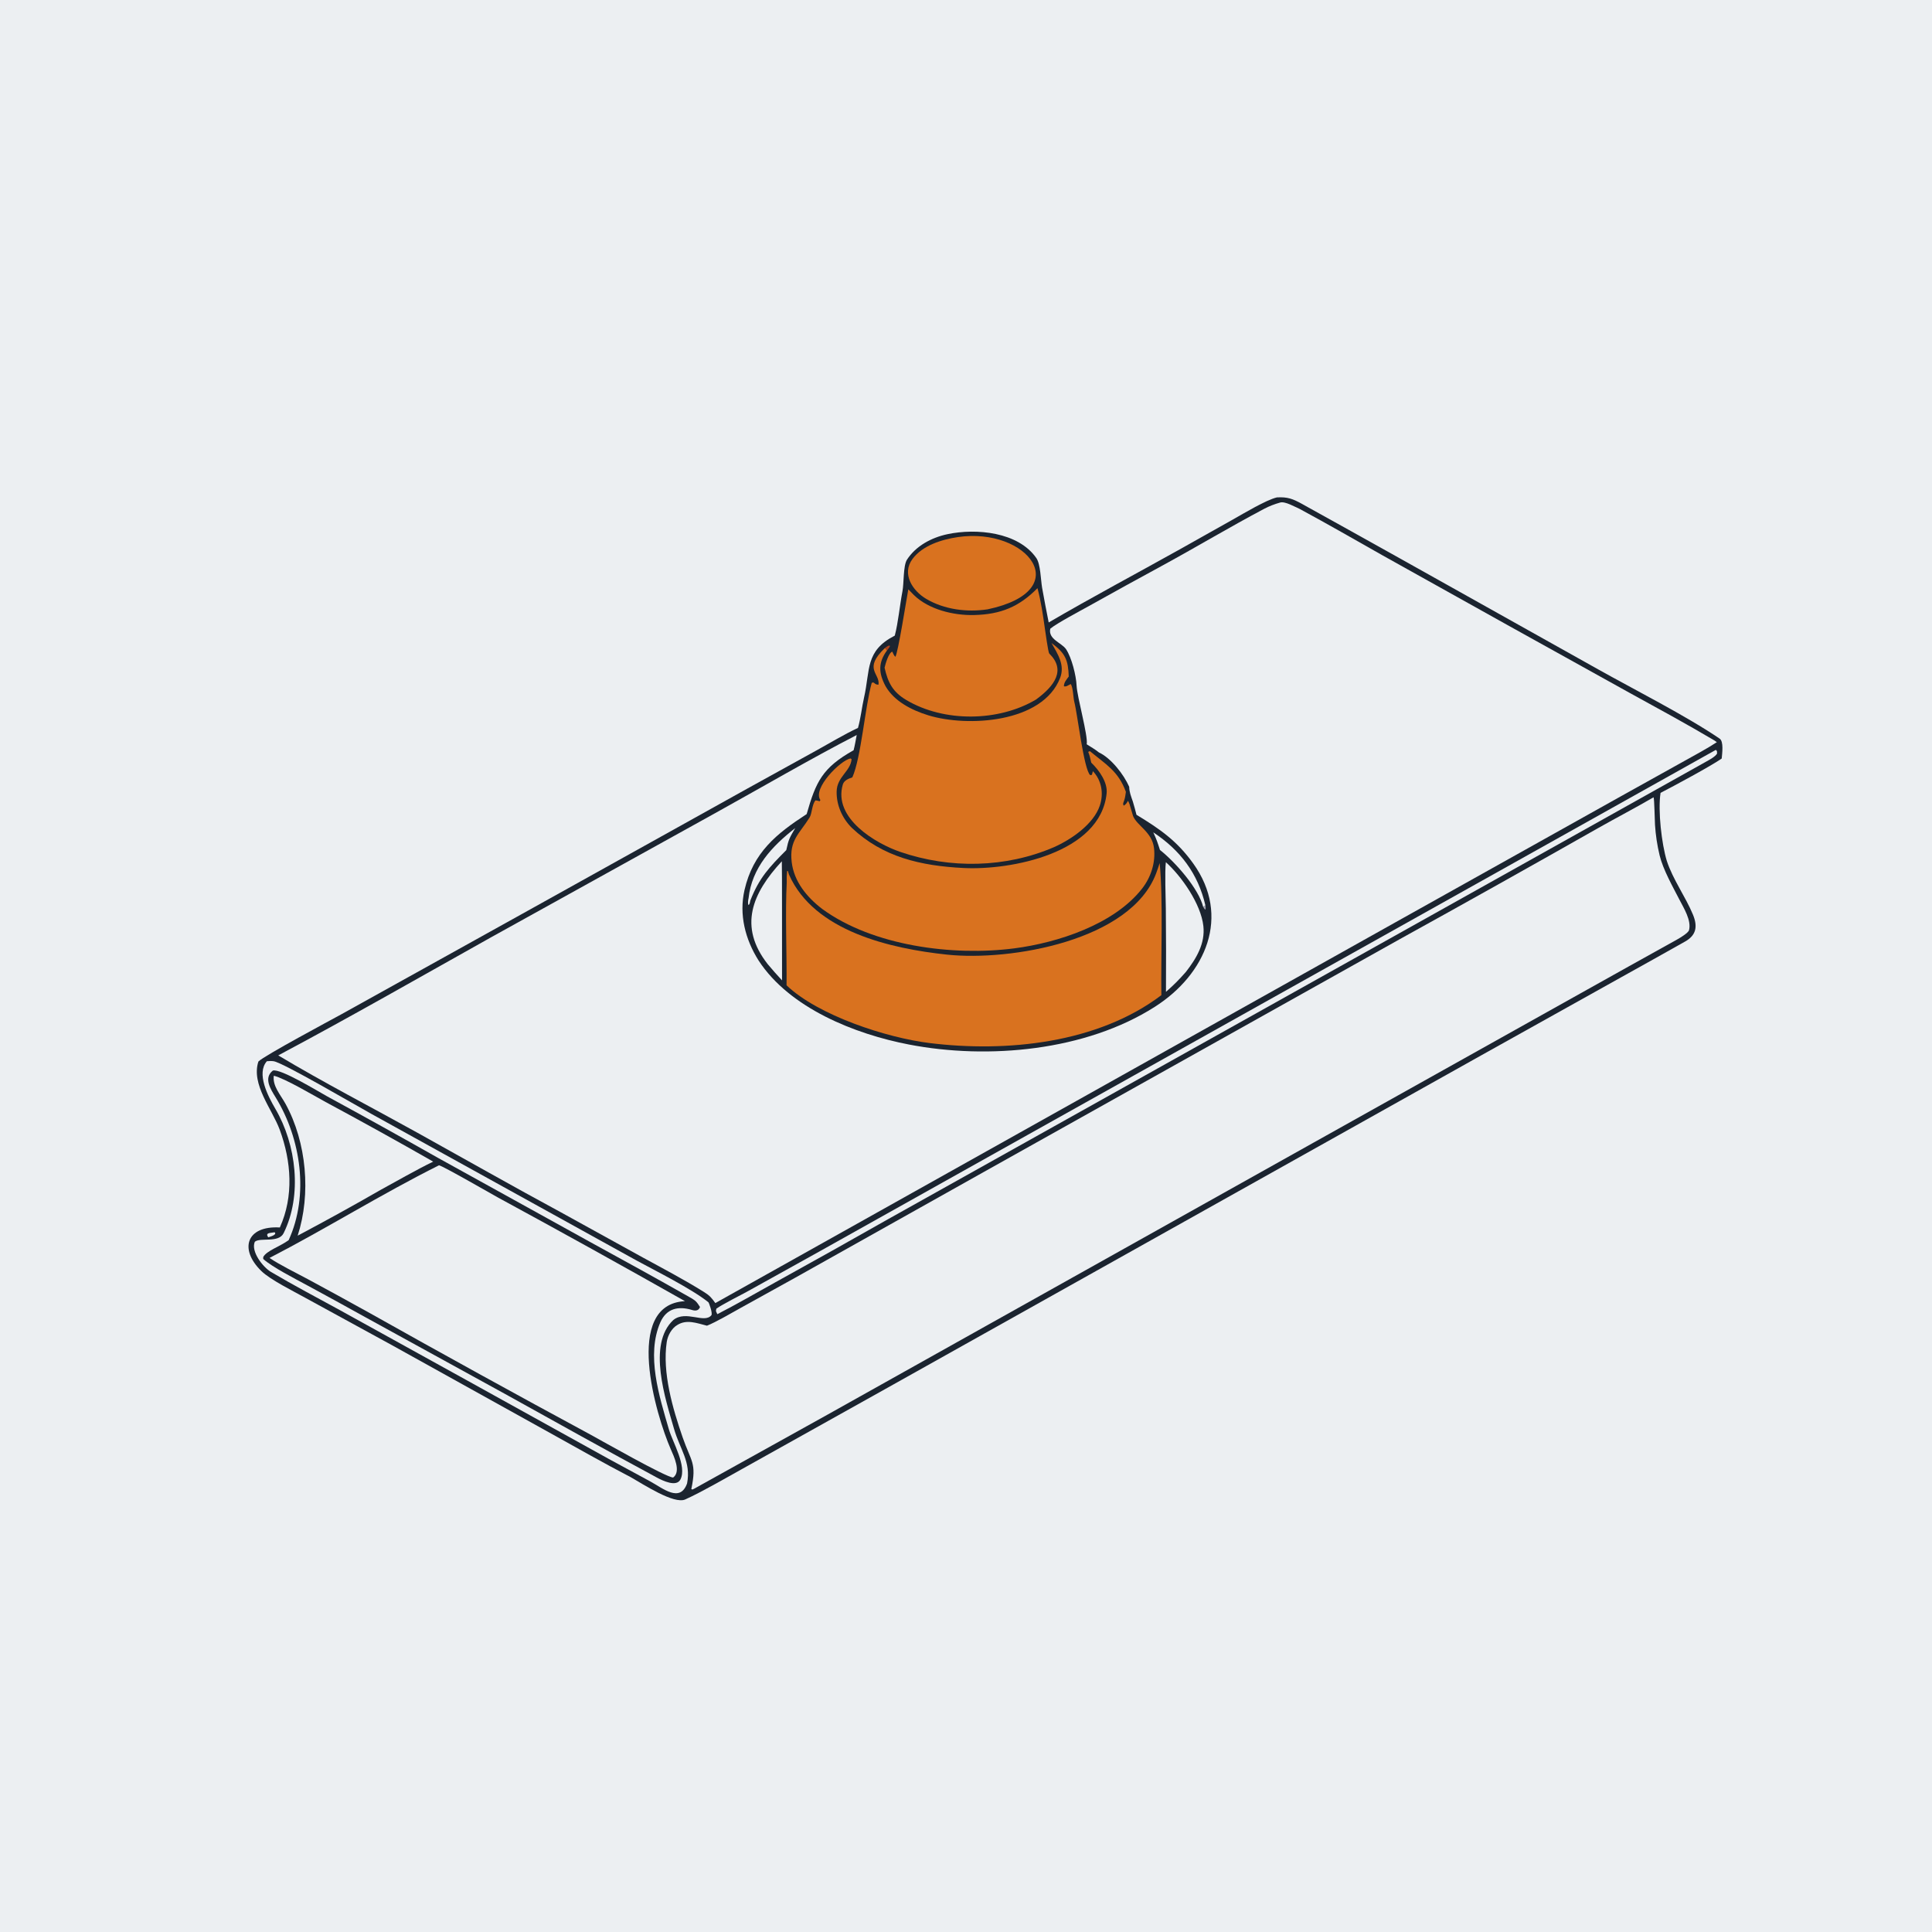
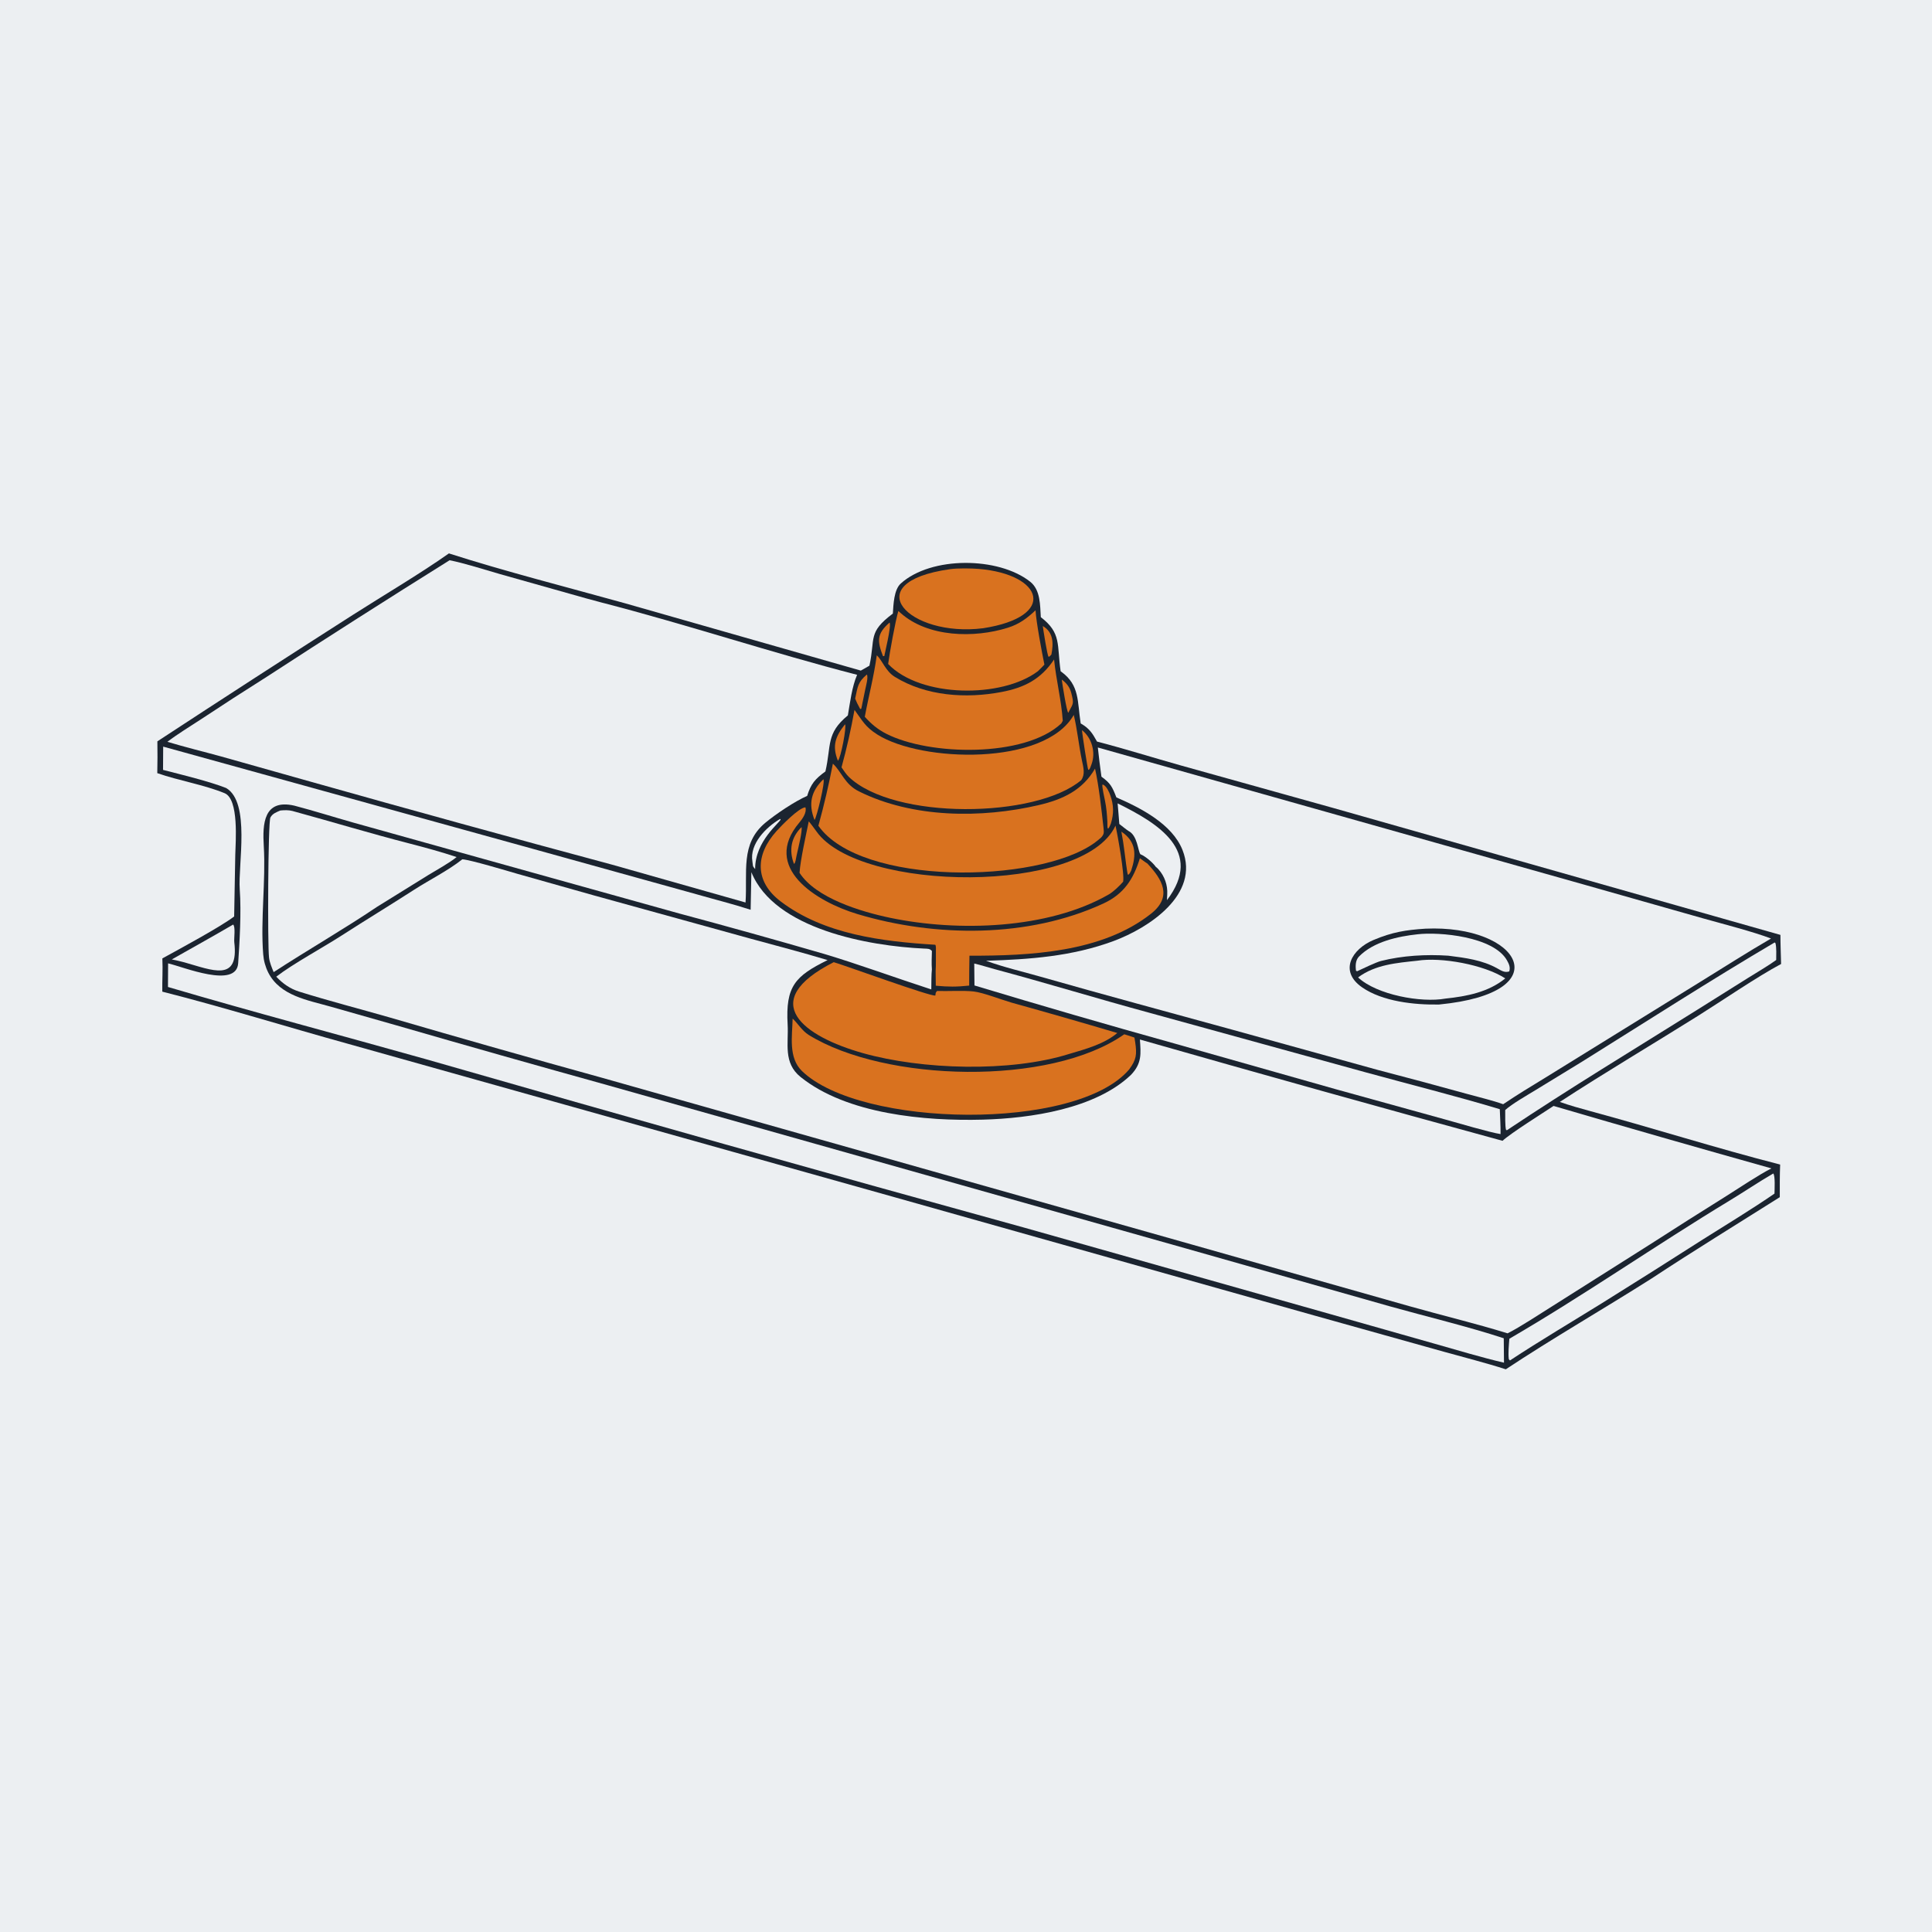
<svg xmlns="http://www.w3.org/2000/svg" version="1.1" style="display: block;" viewBox="0 0 2048 2048" width="1024" height="1024" preserveAspectRatio="xMidYMid meet">
  <path transform="translate(0,0)" fill="rgb(236,239,242)" d="M 0 0 L 2048 0 L 2048 2048 L 0 2048 L 0 0 z" />
-   <path transform="translate(0,0)" fill="rgb(27,36,48)" d="M 1353.59 527.266 C 1364.89 526.645 1370.33 528.735 1380.06 534.108 C 1414.9 553.341 1449.73 572.816 1484.47 592.198 L 1694.59 709.811 C 1730.11 729.758 1788.31 759.315 1822.92 783 C 1827.32 786.01 1825.58 798.506 1825.09 804.053 C 1814.32 811.728 1773.29 833.783 1760.25 840.472 C 1757.31 859.427 1761.43 894.627 1766.87 912.534 C 1773.33 932.339 1786.82 950.671 1794.63 969.619 C 1799.84 982.285 1797.97 991.395 1786.42 997.971 C 1764.28 1010.58 1741.24 1023.2 1719.07 1035.64 L 1570.57 1118.5 L 938.602 1472.32 L 785.287 1557.95 C 768.457 1567.28 743.582 1581.73 726.351 1589.48 C 714.465 1594.83 681.789 1573.35 668.803 1565.99 C 639.651 1550.85 611.399 1534.7 582.685 1518.79 L 416.341 1426.41 L 323.592 1375.71 C 311.302 1368.88 286.547 1356.63 276.989 1347.3 C 253.266 1324.15 261.197 1299.14 296.649 1301.17 C 311.552 1268.12 308.857 1231.05 296.528 1197.57 C 288.473 1175.7 266.006 1149.58 273.914 1125.25 C 280.177 1118.95 350.886 1081.22 361.582 1075.33 L 553.974 968.479 L 792.75 835.628 L 866.619 794.848 C 880.762 787.038 894.939 778.454 909.494 771.609 C 912.328 761.884 913.595 749.716 915.879 739.674 C 922.664 709.843 916.901 689.971 948.507 673.779 C 952.168 659.932 953.848 641.141 956.632 626.809 C 958.274 618.355 957.349 600.121 961.329 593.436 C 970.772 578.772 987.272 569.855 1004.52 566.216 C 1034.72 559.847 1079.37 563.772 1098.61 591.656 C 1102.99 598.004 1103.26 614.671 1104.66 622.948 C 1106.85 635.268 1109.19 647.563 1111.66 659.83 C 1157.6 632.977 1204.73 607.989 1251.21 582.008 L 1307.29 550.487 C 1318.58 544.149 1342.11 529.929 1353.59 527.266 z" />
-   <path transform="translate(0,0)" fill="rgb(236,239,242)" d="M 1151.97 788.999 C 1153.53 779.798 1141.81 739.173 1141.23 726.677 C 1140.74 716.016 1136.02 697.101 1130.04 688.144 C 1125.17 681.178 1110.88 677.643 1113.34 666.432 C 1120.33 660.682 1144.39 647.921 1153.15 643.049 C 1179.78 628.173 1206.49 613.461 1233.3 598.914 C 1269.08 579.385 1304.1 558.401 1340.15 539.325 C 1345.36 536.568 1351.06 534.389 1357.02 532.705 C 1362.35 531.2 1372.58 537.313 1377.63 539.444 C 1407.13 555.353 1436.37 572.21 1465.55 588.705 L 1597.83 662.488 L 1726.97 734.196 C 1757.1 750.746 1787.52 767.251 1817.11 784.782 C 1818.05 785.339 1819.05 786.091 1819.93 786.74 C 1809.97 793.347 1795.85 800.858 1785.19 806.839 L 1718.14 844.135 L 1478.77 977.946 L 758.281 1381.32 C 754.202 1375.67 752.449 1373.44 746.348 1369.63 C 725.501 1356.6 703.322 1344.96 681.751 1333.18 L 594.512 1285.06 C 544.152 1257.88 492.893 1228.74 442.753 1200.9 C 395.036 1174.4 341.356 1146.62 294.951 1118.76 C 369.734 1079 446.407 1035.09 520.416 993.662 L 757.587 862.26 C 805.93 835.524 859.504 804.219 908.158 779.148 C 907.2 784.058 906.129 790.565 904.856 795.275 C 871.8 813.82 864.934 828.486 855.098 862.969 C 823.106 883.786 798.313 903.656 789.2 943.485 C 783.248 969.501 789.972 995.807 804.15 1018.2 C 837.036 1068.66 906.076 1096.16 963.457 1107.23 C 1047.65 1123.48 1150.91 1113.99 1224.18 1067.27 C 1278.23 1032.81 1305.01 971.22 1264.84 915.288 C 1247.59 891.257 1229.74 878.927 1204.72 863.701 C 1203.55 858.988 1202.26 854.304 1200.86 849.655 C 1198.9 843.904 1197.23 840.109 1196.99 834.008 C 1191.35 821.064 1177.77 803.607 1164.9 797.62 C 1161.88 794.983 1155.58 791.271 1151.97 788.999 z" />
-   <path transform="translate(0,0)" fill="rgb(236,239,242)" d="M 1752.86 845.144 C 1753.71 846.74 1754.05 869.614 1754.37 874.372 C 1755.07 885.289 1756.71 896.124 1759.27 906.758 C 1762.93 921.801 1773.08 939.708 1780.28 953.709 C 1784.74 962.367 1793.17 975.666 1790.44 986.005 C 1789.65 988.976 1780.9 994.183 1777.85 995.879 C 1743.81 1014.81 1709.72 1033.74 1675.75 1052.8 L 1392.39 1211.25 L 877.164 1499.6 L 735.824 1578.11 L 733.993 1578.98 L 732.829 1578.48 C 738.735 1550.49 732.55 1549.48 723.655 1523.73 C 713.064 1493.07 701.935 1455.09 706.78 1422.52 C 707.779 1415.81 711.964 1408.05 717.872 1404.61 C 727.916 1398.25 738.473 1402.56 749.411 1405.29 C 758.607 1401.72 776.095 1391.46 785.34 1386.33 L 843.142 1354.33 L 1042.29 1242.66 L 1483.01 996.006 C 1553.59 957.013 1623.93 917.618 1694.05 877.823 C 1713.61 866.75 1733.46 856.474 1752.86 845.144 z" />
-   <path transform="translate(0,0)" fill="rgb(236,239,242)" d="M 282.889 1124.96 C 285.285 1124.66 287.632 1124.62 290.029 1124.94 C 299.604 1126.18 377.185 1171.67 394.43 1181.19 L 674.992 1336.3 C 694.157 1346.74 733.374 1366.31 750.936 1380.45 C 751.563 1380.96 755.697 1392.31 754.06 1394.26 C 746.447 1403.33 727.293 1388.59 713.839 1399.18 C 685.851 1425.14 705.618 1483.64 714.441 1514.46 C 720.728 1536.43 732.82 1549.73 728.318 1572.53 C 720.825 1593.3 702.829 1577.68 689.269 1570.36 L 645.417 1546.58 L 494.564 1463 L 360.437 1388.87 C 336.011 1375.52 311.304 1362.5 287.348 1348.36 C 278.591 1343.2 265.677 1326.52 270.125 1316.31 C 275.97 1311.45 295.345 1317.96 300.664 1307.19 C 320.522 1266.96 314.159 1213.35 291.845 1175.3 C 284.005 1161.94 271.546 1137.84 282.889 1124.96 z" />
-   <path transform="translate(0,0)" fill="rgb(27,36,48)" d="M 306.001 1314.6 C 327.785 1266.91 319.085 1207.16 292.231 1163.33 C 286.812 1154.49 279.163 1142.83 289.232 1134.85 C 297.448 1132.5 336.832 1156.7 346.751 1162.16 C 386.079 1183.55 425.227 1205.28 464.188 1227.33 L 624.79 1316.14 C 660.087 1335.5 695.514 1354.88 730.506 1374.78 C 735.6 1377.68 737.699 1378.68 740.799 1383.63 L 742.03 1385.47 C 740.637 1389.56 737.075 1389.79 733.312 1388.55 C 719.012 1384.26 706.522 1386.99 700.023 1401.64 C 684.787 1436.62 698.875 1480.07 708.991 1514.99 C 712.994 1528.8 728.389 1554.18 721.322 1568.24 C 717.099 1576.64 702.662 1569.7 696.301 1566.27 C 643.004 1537.55 590.097 1508.07 537.175 1478.64 L 387.408 1396.36 C 366.828 1384.92 346.178 1373.6 325.458 1362.41 C 313.073 1355.68 288.715 1343.31 279.001 1334.54 L 279.068 1332.43 C 282.63 1325.79 296.865 1321.33 306.001 1314.6 z" />
-   <path transform="translate(0,0)" fill="rgb(236,239,242)" d="M 465.372 1235.26 C 469.814 1236.15 519.946 1265.03 528.094 1269.54 C 594.414 1305.54 660.418 1342.13 726.099 1379.29 C 660.078 1382.69 695.607 1500.85 710.939 1535.98 C 714.447 1544.02 722.207 1560.01 713.53 1566.26 C 705.279 1565.67 637.881 1527.25 625.679 1520.62 C 547.266 1478.29 469.211 1435.3 391.522 1391.66 C 369.806 1379.59 348.01 1367.66 326.135 1355.87 C 314.762 1349.78 295.875 1340.46 285.711 1333.46 C 345.375 1302.65 404.853 1265.46 465.372 1235.26 z" />
-   <path transform="translate(0,0)" fill="rgb(236,239,242)" d="M 290.246 1140.31 C 302.297 1143.28 332.491 1161.27 345.141 1168.17 C 383.431 1188.75 421.456 1209.82 459.208 1231.38 C 441.637 1239.85 420.665 1251.97 403.155 1261.5 C 374.234 1278.13 345.022 1294.25 315.533 1309.85 C 329.865 1265.75 325.044 1210.96 302.708 1170.19 C 297.484 1160.65 288.687 1151.13 290.246 1140.31 z" />
-   <path transform="translate(0,0)" fill="rgb(217,114,31)" d="M 836.424 927.217 C 863.096 987.279 944.066 1005.56 1003.76 1011.93 C 1071.29 1019.13 1198.75 997.116 1225.53 925.849 C 1226.87 922.218 1228.14 918.559 1229.32 914.874 C 1233.09 954.788 1230.49 1013.25 1231.09 1054.92 C 1163.69 1105.92 1067.3 1115.77 985.319 1105.67 C 939.741 1100.06 867.304 1076.44 833.795 1044.5 C 834.082 1011.22 832.278 967.044 833.987 935.223 C 833.819 930.343 833.86 928.133 834.389 923.288 L 835.117 923.217 L 836.424 927.217 z" />
-   <path transform="translate(0,0)" fill="rgb(217,114,31)" d="M 1114.63 681.65 C 1129.34 692.459 1132.27 699.458 1132.93 717.127 C 1130.47 720.502 1127.79 723.392 1127.78 727.498 C 1130.51 728.087 1131.79 726.677 1135.02 725.114 C 1137.58 728.661 1137.65 739.75 1138.86 744.269 C 1142.08 756.269 1148.9 815.991 1155.68 821.676 L 1157.48 821.358 L 1158.5 817.457 C 1167.89 827.371 1170.1 841.314 1165.85 853.97 C 1159.2 873.782 1135.55 889.9 1117.25 898.035 C 1066.18 920.038 1007.26 921.221 954.228 903.017 C 928.534 894.197 882.865 867.565 893.417 831.61 C 894.672 827.335 899.456 825.32 903.507 824.062 C 912.852 803.107 916.978 748.89 924.078 723.832 C 927.263 722.332 926.316 725.798 931.239 725.804 C 933.104 713.721 914.549 709.341 938.102 686.88 L 940.347 689.381 C 930.768 702.394 931.281 713.444 938.719 727.386 C 947.89 743.36 966.327 752.832 984.081 758.274 C 1025.57 770.993 1105.22 766.449 1123.76 718.655 C 1129.03 705.066 1121.42 693.518 1114.63 681.65 z" />
-   <path transform="translate(0,0)" fill="rgb(217,114,31)" d="M 1153.54 797.003 L 1155.34 796.25 C 1171.96 810.129 1185.5 817.3 1193.49 839.406 C 1193.08 842.034 1192.73 845.319 1191.92 847.765 C 1190.82 851.266 1190.02 851.499 1191.1 854.092 C 1193.89 852.358 1194 851.664 1195.76 848.904 C 1196.06 849.546 1197.18 851.808 1197.34 852.394 L 1201.09 865 C 1205.25 875.39 1221.34 881.853 1223.32 899.13 C 1225.07 914.396 1220.04 929.88 1210.74 941.841 C 1181.22 979.807 1121.29 999.364 1075.13 1005.31 C 1010.28 1013.67 925.352 1002.87 871.475 963.447 C 855.296 951.069 841.656 934.441 839.242 913.857 C 836.514 890.588 847.311 884.032 858.208 866.565 C 860.76 862.473 860.649 853.161 864.37 848.396 C 865.947 848.579 867.403 848.91 868.92 849.379 L 869.64 848.051 C 860.989 835.911 890.844 805.998 901.57 803.96 L 902.733 804.766 C 901.618 817.684 887.203 823.365 886.878 839.004 C 886.578 853.413 892.804 867.473 902.962 877.545 C 935.756 908.609 976.068 917.847 1021.52 920.131 C 1071.25 922.629 1166.66 904.577 1173.07 840.964 C 1174.24 829.357 1165.28 816.613 1156.76 808.43 C 1155.71 803.636 1155.29 801.518 1153.54 797.003 z" />
-   <path transform="translate(0,0)" fill="rgb(217,114,31)" d="M 1099.78 623.47 C 1103.6 637.974 1105.6 651.845 1107.67 666.714 C 1108.25 669.472 1110.95 691.493 1112.32 692.842 C 1129.85 709.998 1118.48 726.728 1098.23 741.525 C 1058.64 765.09 1000.95 765.869 960.805 742.097 C 946.322 733.52 941.252 723.584 937.682 707.769 C 938.59 703.874 941.936 691.953 945.866 690.756 C 946.929 693.038 947.369 694.472 949.096 696.278 C 951.885 692.764 961.188 633.45 962.846 624.69 C 964.728 626.685 966.639 628.653 968.577 630.594 C 984.51 646.235 1010.93 652.481 1032.56 651.968 C 1060.82 651.299 1080.29 643.256 1099.78 623.47 z" />
-   <path transform="translate(0,0)" fill="rgb(217,114,31)" d="M 1015.48 569.314 C 1089.19 558.564 1141.53 625.836 1046.93 645.91 C 1025.07 649.186 1001.06 646.233 981.758 634.784 C 967.274 626.195 955.533 608.3 967.31 592.502 C 978.058 578.085 998.327 571.861 1015.48 569.314 z" />
-   <path transform="translate(0,0)" fill="rgb(236,239,242)" d="M 1818.87 794.892 C 1820.61 796.865 1819.92 795.716 1820.14 798.901 C 1818 802.276 1812.4 805.192 1808.85 807.21 L 1213.87 1140 L 941.68 1292.21 C 901.66 1314.95 861.501 1337.44 821.205 1359.68 C 801.503 1370.62 780.281 1382.89 760.392 1393.1 C 758.682 1388.92 758.624 1390.83 759.421 1387.2 C 766.749 1382.06 784.481 1373.34 793.492 1368.34 L 868.087 1326.9 L 1089.39 1203.01 L 1818.87 794.892 z" />
-   <path transform="translate(0,0)" fill="rgb(236,239,242)" d="M 1235.87 913.963 C 1252.68 929.073 1273.02 958.281 1275.61 981.554 C 1277.7 1000.32 1268.11 1016.08 1257.09 1030.28 C 1249.69 1038.68 1244.37 1044.05 1235.98 1051.38 C 1236.16 1021.86 1236.11 992.35 1235.82 962.838 C 1235.69 951.565 1234.6 923.784 1235.87 913.963 z" />
-   <path transform="translate(0,0)" fill="rgb(236,239,242)" d="M 828.769 912.999 C 829.08 913.456 828.91 1027.91 828.995 1039.24 C 823.59 1033.48 818.963 1028.15 813.865 1022.11 C 782.356 982.015 797.487 946.724 828.769 912.999 z" />
-   <path transform="translate(0,0)" fill="rgb(236,239,242)" d="M 793.499 952.224 C 797.031 919.636 818.329 897.087 842.972 877.81 C 836.951 888.258 836.027 889.246 833.49 901.162 C 815.268 919.428 804.721 930.663 795.325 954.741 C 795.042 956.357 794.818 958.346 793.52 959.422 C 792.454 958.348 793.097 953.689 793.499 952.224 z" />
-   <path transform="translate(0,0)" fill="rgb(236,239,242)" d="M 1222.52 882.313 C 1251.23 901.29 1269.92 926.082 1277.75 959.657 L 1275.48 961.577 C 1270.63 941.671 1245.46 913.503 1229.61 900.984 C 1226.96 892.799 1226.17 890.246 1222.52 882.313 z" />
-   <path transform="translate(0,0)" fill="rgb(236,239,242)" d="M 291.14 1306.26 C 294.044 1309.08 285.946 1311 284.34 1311.6 C 280.837 1306.55 286.335 1307.13 291.14 1306.26 z" />
-   <path transform="translate(0,0)" fill="rgb(174,67,27)" d="M 938.102 686.88 C 939.167 686.173 942.185 683.579 943.369 684.592 C 943.477 685.807 941.124 688.354 940.347 689.381 L 938.102 686.88 z" />
-   <path transform="translate(0,0)" fill="rgb(159,161,175)" d="M 1277.75 959.657 C 1277.99 961.299 1278.22 962.234 1277.95 963.84 C 1277.66 964.195 1277.8 964.116 1277.55 964.184 C 1276.77 963.715 1275.99 962.278 1275.48 961.577 L 1277.75 959.657 z" />
+   <path transform="translate(0,0)" fill="rgb(27,36,48)" d="M 475.866 586.627 C 534.124 605.376 603.631 623.092 662.772 639.563 L 912.502 710.856 L 921.616 705.674 C 928.058 676.267 919.671 670.516 946.453 650.421 C 947.087 640.93 947.531 625.138 954.892 618.512 C 987.148 589.478 1058.31 590.04 1091.95 616.569 C 1103.11 625.373 1102.47 641.6 1103.31 654.223 C 1125.37 671.154 1120.25 683.333 1124.31 711.554 L 1125.08 712.111 C 1144.67 726.49 1141.88 743.443 1145.58 766.86 C 1154.81 772.194 1157.96 777.185 1162.88 786.079 C 1191.85 793.594 1221.54 802.898 1250.48 811.057 L 1413.45 856.528 L 1887.32 991.039 C 1887.31 1000.86 1887.8 1011.95 1888.03 1021.86 C 1862.5 1035.44 1825.02 1061.15 1799.83 1076.93 C 1751.67 1107.11 1700.96 1137.11 1653.48 1168.08 C 1663.74 1171.77 1675.48 1175.03 1686.03 1177.89 C 1752.94 1196.02 1819.93 1217.29 1887.03 1234.48 C 1886.56 1246.07 1886.64 1257.46 1886.65 1269.06 C 1841.97 1297.27 1794.87 1326.17 1750.91 1355.16 C 1700.82 1387 1644.9 1419.18 1596.21 1451.52 C 1575.99 1444.94 1551.23 1438.69 1530.36 1432.84 L 1394.99 1394.99 L 945.908 1268.43 L 369.258 1106.58 C 304.772 1088.77 236.585 1067.53 172.036 1051.18 C 171.857 1039.23 172.707 1028.2 172.104 1015.95 C 189.533 1006.37 234.007 982.42 248.215 971.492 L 249.403 906.315 C 249.705 892.576 253.519 847.116 238.067 840.799 C 215.974 831.768 189.886 827.609 166.725 819.571 C 166.983 808.333 167.016 797.091 166.825 785.852 C 235.599 740.804 304.628 696.147 373.908 651.882 C 406.087 631.335 445.671 608 475.866 586.627 z" />
+   <path transform="translate(0,0)" fill="rgb(236,239,242)" d="M 490.082 910.901 C 497.877 911.227 538.038 923.267 548.133 926.19 L 630.281 949.372 L 794.59 994.743 C 821.676 1002.19 850.497 1009.6 877.272 1017.74 C 843.005 1034.67 832.575 1045.3 834.933 1086.24 C 836.067 1105.94 829.987 1126.65 848.66 1141.66 C 897.749 1181.14 980.466 1188.51 1041.75 1186.87 C 1092.71 1185.51 1161.4 1175.3 1198.89 1139.39 C 1210.61 1127.14 1209.35 1116.99 1208.36 1101.93 C 1336.29 1138.47 1464.42 1174.26 1592.76 1209.3 C 1601.24 1201.34 1635.5 1179.88 1646.86 1172.34 C 1723.7 1194.85 1800.68 1216.92 1877.78 1238.54 C 1864.5 1245.23 1843.14 1259.53 1830.06 1267.79 C 1802.93 1284.71 1775.93 1301.84 1749.05 1319.15 L 1645.75 1384.46 C 1632.76 1392.56 1611.26 1406.84 1598.1 1413.39 C 1564.21 1402.87 1528 1394.24 1493.7 1384.52 L 1251.49 1315.86 L 637.504 1142.29 C 562.541 1121.58 487.73 1100.33 413.076 1078.54 C 381.297 1069.42 348.777 1061.04 317.247 1051.19 C 307.475 1048.14 299.859 1042.7 292.839 1035.33 C 310.501 1021.68 342.183 1004.56 362.052 991.754 C 387.226 975.531 413.599 959.531 438.855 943.252 C 455.234 932.694 474.912 922.951 490.082 910.901 z" />
+   <path transform="translate(0,0)" fill="rgb(236,239,242)" d="M 476.596 593.885 C 491.592 596.791 514.997 604.225 530.022 608.564 L 605.607 629.858 C 616.22 632.872 626.987 635.947 637.664 638.698 C 728.342 662.06 817.96 691.978 908.565 715.332 C 903.13 727.935 901.091 744.632 898.765 758.376 C 875.355 777.589 881.394 790.157 874.979 817.75 C 864.034 825.703 859.515 830.997 855.64 843.679 C 842.583 849.385 822.471 862.871 811.295 872.164 C 784.566 894.391 792.488 924.449 790.301 956.678 L 649.241 916.693 C 542.43 887.999 435.798 858.643 329.351 828.627 L 234.505 801.904 C 215.405 796.649 196.436 792.076 177.443 786.343 C 188.62 777.823 200.987 770.404 212.773 762.664 C 235.951 747.308 259.305 732.219 282.831 717.401 C 347.044 675.644 411.635 634.47 476.596 593.885 z" />
+   <path transform="translate(0,0)" fill="rgb(236,239,242)" d="M 1163.75 792.379 L 1680.36 938.058 L 1804.83 973.369 C 1824.73 978.967 1858.74 987.706 1877.35 994.877 C 1852.48 1009.32 1827.09 1025.57 1802.52 1040.71 L 1638.59 1142.08 C 1623.06 1151.49 1608.52 1160.37 1593.42 1170.52 C 1583.44 1166.82 1565.01 1162.35 1554.06 1159.3 C 1522.91 1150.66 1491.69 1142.28 1460.4 1134.15 L 1306.09 1091.46 C 1238.48 1072.82 1170.77 1054.7 1103.33 1035.43 C 1083.74 1029.84 1064.48 1025.45 1045.24 1018.47 C 1091.59 1017 1136.6 1013.84 1180.62 997.472 C 1217.54 983.741 1272.09 948.322 1253.55 901.159 C 1242.71 873.575 1209.17 856.456 1183.41 845.271 C 1179.08 834.225 1177.38 830.384 1167.58 823.311 C 1166.13 813.023 1164.85 802.711 1163.75 792.379 z" />
+   <path transform="translate(0,0)" fill="rgb(27,36,48)" d="M 1511.05 984.431 C 1610.61 979.907 1654.69 1052.31 1525.42 1064.84 C 1499.35 1065.3 1465.57 1061.69 1443.87 1046.62 C 1418.9 1029.28 1433.2 1006.05 1455.89 996.466 C 1475.63 988.13 1490.03 985.779 1511.05 984.431 z" />
+   <path transform="translate(0,0)" fill="rgb(236,239,242)" d="M 1502.37 1018.4 C 1527.65 1014.32 1573.24 1022.59 1595.66 1037.15 C 1577.71 1051.8 1554.69 1056.17 1532.24 1058.54 C 1506.41 1063.19 1459.5 1054.6 1439.61 1036.12 C 1457.93 1022.47 1480.44 1020.76 1502.37 1018.4 z" />
+   <path transform="translate(0,0)" fill="rgb(236,239,242)" d="M 1502.56 990.389 C 1525.59 987.613 1583.2 992.736 1597.42 1017.96 C 1599.62 1021.88 1601.22 1025.29 1599.88 1029.74 C 1595.08 1031.36 1591.53 1028.97 1587.2 1026.54 C 1571.31 1017.62 1553.19 1015.33 1535.22 1013.07 C 1512.05 1011.5 1486.6 1012.92 1463.88 1018.67 C 1458.82 1019.95 1444.07 1027.01 1438.65 1029.55 L 1437.43 1029.06 C 1436.71 1023.9 1436.81 1017.84 1440.59 1013.97 C 1456.14 998.054 1482.21 992.593 1502.56 990.389 z" />
+   <path transform="translate(0,0)" fill="rgb(236,239,242)" d="M 172.983 791.449 L 565.013 899.857 L 737.947 947.852 C 757.117 953.379 776.873 958.256 795.71 964.392 L 796.488 924.533 C 820.895 985.121 921.354 1002.85 979.603 1005.54 C 983.261 1005.71 985.577 1005.44 987.856 1008.09 C 987.699 1014.48 987.352 1021.26 987.835 1027.61 C 987.24 1032.54 987.318 1043.44 987.21 1048.83 C 950.277 1036.87 909.906 1022.04 873.365 1011.12 C 822.551 996.367 771.584 982.147 720.474 968.46 L 507.698 909.152 L 374.716 872.04 C 353.856 866.138 332.629 859.435 311.949 854.003 C 279.321 846.584 278.218 873.596 279.611 896.739 C 281.847 933.884 276.058 974.998 279.008 1011.63 C 279.52 1018.37 281.346 1024.96 284.384 1031 C 296.968 1055.69 326.256 1060.17 350.597 1067.12 L 420.439 1086.99 C 494.687 1108.47 569.051 1129.54 643.528 1150.2 L 1258.25 1323.73 L 1473.03 1384.7 C 1511 1395.36 1557.33 1406.5 1594.04 1418.62 L 1594.29 1444.51 C 1571.09 1439.15 1543.68 1430.88 1520.5 1424.32 L 1402.99 1390.97 L 1086.26 1301.49 C 874.418 1243.11 662.9 1183.56 451.714 1122.85 C 360.369 1097.12 269.324 1073.16 178.054 1046.24 L 178.191 1021.2 C 194.148 1024.84 250.675 1048.45 252.48 1021.02 C 253.923 999.081 255.925 967.186 254.142 942.816 C 252.214 916.45 265.678 850.705 239.769 835.347 C 222.603 828.501 191.186 820.825 172.83 816.123 L 172.983 791.449 z" />
+   <path transform="translate(0,0)" fill="rgb(217,114,31)" d="M 883.798 1019.94 C 898.69 1024.43 986.404 1056.52 991.515 1055.29 C 992.039 1051.91 991.425 1052.99 993.274 1050.47 C 1004.76 1050.84 1021.6 1049.79 1032.12 1051 C 1042.32 1052.17 1061.42 1059.71 1072.41 1062.85 C 1109.83 1073.25 1147.16 1083.97 1184.39 1095.03 C 1170.55 1106.74 1150.42 1112.2 1133.22 1117.26 C 1070.49 1136.91 977.059 1133.92 914.679 1116.35 C 852.069 1098.72 801.347 1061.85 883.798 1019.94 z" />
+   <path transform="translate(0,0)" fill="rgb(217,114,31)" d="M 882.885 809.501 C 892.197 818.069 895.151 831.249 910.473 838.88 C 967.508 867.287 1040.25 867.682 1101.36 853.367 C 1126.9 847.386 1147.59 837.544 1160.78 814.759 C 1164.91 833.239 1167.68 858.727 1169.81 877.886 C 1170.38 883.044 1170.24 884.428 1167.2 887.85 C 1164.85 889.947 1162.39 891.916 1159.84 893.749 C 1099.37 936.839 912.249 939.242 867.521 875.328 C 873.513 853.598 878.639 831.638 882.885 809.501 z" />
+   <path transform="translate(0,0)" fill="rgb(217,114,31)" d="M 857.313 870.688 C 858.481 871.783 864.022 879.292 865.52 881.408 C 911.268 946.04 1148.86 948.277 1182.48 875.201 C 1184.64 884.51 1192.29 927.244 1190.56 934.681 C 1186.98 938.817 1180.31 945.296 1175.38 948.13 C 1110.99 985.161 1015.31 987.846 943.86 972.976 C 912.32 966.411 864.831 951.995 847.539 925.221 C 848.421 911.555 854.442 885.066 857.313 870.688 z" />
+   <path transform="translate(0,0)" fill="rgb(236,239,242)" d="M 297.167 859.165 C 301.382 858.772 305.939 858.56 310.076 859.69 C 351.559 871.028 392.691 883.513 434.374 894.23 C 450.679 898.421 468.123 903.194 484.023 908.512 C 477.38 914.166 461.963 922.726 454.002 927.593 L 399.602 961.322 C 365.25 984.501 325.47 1007.43 290.066 1030.5 C 288.139 1025.62 285.838 1020.43 285.201 1015.19 C 283.529 1001.43 284.118 871.399 286.624 866.63 C 288.867 862.362 292.993 860.981 297.167 859.165 z" />
+   <path transform="translate(0,0)" fill="rgb(217,114,31)" d="M 840.22 1079.76 C 845.536 1084.62 850.238 1092.72 857.296 1097.09 C 938.065 1147.09 1113.25 1151.64 1191.78 1096.38 C 1195.11 1097.29 1199.2 1098.77 1202.55 1099.87 C 1202.82 1101.43 1203.08 1103 1203.32 1104.57 C 1205.31 1117.89 1204.61 1123.21 1196.95 1133.65 C 1141.09 1199.44 912.196 1195.4 850.135 1135.35 C 835.526 1121.21 839.81 1098.32 840.22 1079.76 z" />
+   <path transform="translate(0,0)" fill="rgb(217,114,31)" d="M 905.803 752.513 C 914.343 764.031 916.877 770.367 930.189 778.746 C 976.87 808.127 1107.27 812.162 1138.24 757.869 C 1141.77 772.173 1143.71 791.011 1146.84 805.825 C 1148.53 813.845 1150.53 820.754 1146.12 827.004 C 1097.83 867.675 947.737 869.325 899.805 823.558 C 897.195 821.066 894.109 816.509 892.042 813.428 C 897.55 793.342 902.141 773.016 905.803 752.513 z" />
+   <path transform="translate(0,0)" fill="rgb(217,114,31)" d="M 992.086 1006.44 C 992.136 1005.75 992.262 1001.54 991.22 1001.48 C 935.187 997.982 873.692 990.556 827.629 955.603 C 799.547 934.294 800.648 905.948 823.163 880.968 C 828.372 875.188 846.67 856.28 853.727 855.786 C 855.56 860.96 850.671 868.021 847.434 871.831 C 806.669 919.812 865.59 955.922 908.884 968.94 C 991.893 993.764 1089.97 994.519 1169.53 957.806 C 1191.5 947.666 1201.43 931.95 1208.34 909.775 C 1209.97 910.941 1214.66 914.472 1216.22 915.323 C 1231.97 932.136 1243.16 950.354 1220.16 968.555 C 1168.02 1009.81 1091.27 1013.16 1027.66 1013.1 C 1027.47 1023.65 1027.37 1034.21 1027.36 1044.77 C 1013.52 1046.18 1005.83 1046.15 991.973 1044.9 L 991.817 1029.45 C 992.257 1023.16 992.02 1013.04 992.086 1006.44 z" />
+   <path transform="translate(0,0)" fill="rgb(236,239,242)" d="M 1032.74 1021.39 C 1039.77 1022.95 1047.14 1025.42 1054.14 1027.3 C 1108.9 1041.92 1163.25 1058.63 1217.91 1073.45 L 1447.85 1136.77 C 1494.31 1149.51 1543.84 1161.94 1589.84 1175.79 C 1590.14 1185.1 1590.77 1192.58 1590.65 1202.17 C 1579.48 1200.52 1544.74 1190.2 1532.74 1186.9 L 1415.77 1154.55 L 1244.64 1106.06 C 1173.87 1086.35 1103.31 1065.87 1032.98 1044.63 L 1032.74 1021.39 z" />
+   <path transform="translate(0,0)" fill="rgb(217,114,31)" d="M 929.423 694.649 C 935.475 700.199 938.614 711.361 948.539 717.492 C 981.713 737.987 1024.1 740.689 1061.6 733.561 C 1086.14 728.897 1103.48 719.901 1117.36 699.085 C 1119.57 720.908 1125.1 742.241 1126.59 764.061 C 1126.09 764.979 1125.59 765.896 1125.08 766.814 C 1086.3 803.317 985.106 801.132 939.471 777.803 C 930.248 773.089 923.59 767.441 916.712 759.836 C 921.013 736.737 926.082 718.584 929.423 694.649 z" />
+   <path transform="translate(0,0)" fill="rgb(217,114,31)" d="M 1097.73 646.92 C 1098.24 658.6 1104.61 692.235 1107.11 704.526 C 1105.26 706.62 1102.3 709.432 1100.25 711.482 C 1061.95 740.442 975.705 739.666 941.467 703.852 C 943.04 691.883 949.072 658.671 952.276 647.699 L 954.58 649.719 C 983.595 675.682 1032.8 676.62 1068.41 665.394 C 1080.51 661.581 1088.61 655.477 1097.73 646.92 z" />
+   <path transform="translate(0,0)" fill="rgb(217,114,31)" d="M 1006.98 603.357 C 1014.88 602.182 1029.63 602.409 1037.55 603.072 C 1106.04 608.796 1121.19 653.669 1042.22 665.945 C 963.261 675.971 907.084 617.55 1006.98 603.357 z" />
+   <path transform="translate(0,0)" fill="rgb(236,239,242)" d="M 1879.73 1243.95 C 1881.97 1246.28 1881.08 1261.1 1881.03 1265.27 C 1857.47 1281.51 1829.49 1298.52 1805.13 1313.85 C 1769.71 1336.51 1734.16 1358.96 1698.47 1381.21 C 1666.13 1401.27 1632.29 1421.28 1600.62 1442.13 L 1599.41 1440.88 C 1598.54 1434.54 1599.49 1425.73 1599.96 1419.14 C 1678.48 1373.49 1755.48 1319.87 1833.36 1272.74 C 1848.99 1263.28 1863.75 1253.24 1879.73 1243.95 z" />
+   <path transform="translate(0,0)" fill="rgb(236,239,242)" d="M 1881.24 999.025 L 1882.08 999.824 C 1883.29 1004.49 1882.87 1012.55 1882.84 1017.65 C 1874.56 1023.66 1861.39 1031.39 1852.45 1036.98 L 1799.54 1070.18 C 1731.52 1112.81 1664.41 1153.32 1597.54 1197.99 L 1596.5 1197.86 C 1595.32 1194.28 1595.61 1181.25 1595.59 1176.68 C 1602.49 1170.36 1618.82 1160.98 1627.24 1155.86 L 1677.13 1125.36 C 1743.72 1083.82 1813.92 1038.65 1881.24 999.025 z" />
+   <path transform="translate(0,0)" fill="rgb(236,239,242)" d="M 1184.74 851.62 C 1227.13 872.596 1276.7 902.152 1237.02 954.2 C 1237.07 952.021 1237.19 950.169 1237.32 947.996 C 1237.87 938.276 1234.52 928.739 1228.01 921.502 C 1226.93 920.287 1226.44 919.923 1225.15 918.844 C 1222.11 914.422 1213.93 907.45 1208.89 905.554 C 1206.11 901.874 1205.94 885.723 1196.16 880.8 C 1195.15 880.295 1187.87 874.521 1186.53 873.462 C 1185.89 866.062 1185.45 859.145 1184.74 851.62 z" />
+   <path transform="translate(0,0)" fill="rgb(236,239,242)" d="M 247.154 980.064 C 249.851 982.649 247.872 994.799 248.357 998.88 C 253.425 1041.51 225.225 1028.49 195.132 1020.04 C 190.994 1018.86 186.322 1017.95 182.101 1017.04 C 203.872 1004.75 225.554 992.662 247.154 980.064 z" />
+   <path transform="translate(0,0)" fill="rgb(217,114,31)" d="M 1188.7 881.563 C 1204.8 892.354 1204.53 906.371 1199.14 922.771 C 1198.52 923.878 1197.22 927.291 1195.59 927.236 C 1194.98 926.625 1192.41 906.192 1192.1 903.496 C 1191.21 896.149 1190.08 888.834 1188.7 881.563 z" />
+   <path transform="translate(0,0)" fill="rgb(217,114,31)" d="M 872.86 826.033 C 874.935 828.678 865.875 865.94 863.462 869.193 C 856.601 852.121 859.86 838.574 872.86 826.033 z" />
+   <path transform="translate(0,0)" fill="rgb(217,114,31)" d="M 1173.86 871.149 C 1173.44 863.459 1172.92 856.332 1171.27 848.481 C 1170.85 846.5 1168.21 834.567 1168.54 832.019 C 1168.61 831.441 1169.3 831.974 1169.47 831.78 C 1173.23 833.66 1175.78 839.771 1176.95 843.011 C 1180.68 853.395 1180.8 862.565 1177.59 873.002 C 1174.09 881.561 1173.76 878.966 1173.86 871.149 z" />
+   <path transform="translate(0,0)" fill="rgb(236,239,242)" d="M 826.899 868.158 C 827.417 868.479 827.276 868.333 827.447 868.579 C 827.35 871.689 800.307 891.188 800.483 921.265 C 797.269 917.614 798.402 918.049 797.586 913.245 C 794.411 894.56 812.192 876.709 826.899 868.158 z" />
+   <path transform="translate(0,0)" fill="rgb(217,114,31)" d="M 1146.96 773.976 C 1157.45 782.116 1161.69 797.689 1157.1 810.024 L 1155.71 813.806 C 1155.18 814.66 1154.79 816.083 1153.59 816.064 C 1152.95 815.408 1147.08 777.593 1146.96 773.976 z" />
+   <path transform="translate(0,0)" fill="rgb(217,114,31)" d="M 918.865 715.018 C 920.751 717.486 917.773 727.909 917.161 731.025 L 915.209 740.525 C 914.864 742.186 914.486 743.856 914.16 745.52 C 913.998 746.351 913.886 747.192 913.705 748.018 C 913.594 748.525 913.459 749.027 913.351 749.535 C 913.279 749.877 913.238 750.226 913.166 750.568 C 913.09 750.928 913.004 751.369 912.635 751.548 C 912.365 751.68 911.866 751.387 911.687 751.313 C 911.13 750.205 910.56 749.103 909.976 748.008 C 908.595 745.463 908.406 745.04 907.312 742.449 L 906.499 740.572 C 909.289 727.573 909.236 723.325 918.865 715.018 z" />
+   <path transform="translate(0,0)" fill="rgb(217,114,31)" d="M 942.988 659.932 C 945.353 662.724 937.069 695.808 937.438 695.444 C 936.722 695.585 937.2 695.517 935.991 695.505 C 929.892 679.675 929.18 671.891 942.988 659.932 z" />
+   <path transform="translate(0,0)" fill="rgb(217,114,31)" d="M 895.753 767.809 C 897.705 769.832 891.346 803.688 888.221 806.412 C 881.879 790.663 885.51 780.649 895.753 767.809 z" />
+   <path transform="translate(0,0)" fill="rgb(217,114,31)" d="M 849.686 876.767 C 850.631 881.268 846.351 898.085 845.17 903.527 L 844.285 907.541 C 843.706 910.128 843.343 914.536 841.684 915.832 C 836.122 901.413 838.519 887.668 849.686 876.767 z" />
+   <path transform="translate(0,0)" fill="rgb(217,114,31)" d="M 1125.53 720.398 C 1130.84 724.32 1134.1 728.553 1135.71 735.013 C 1138.26 745.273 1138.01 745.384 1133.43 753.622 C 1133.13 754.239 1132.82 754.856 1132.51 755.473 L 1132.36 755.455 C 1130.71 754.194 1125.97 724.508 1125.53 720.398 z" />
+   <path transform="translate(0,0)" fill="rgb(217,114,31)" d="M 1105.39 663.636 C 1116.89 670.264 1116.77 682.248 1114.53 693.826 C 1113.73 694.586 1112.75 696.139 1111.53 696.202 C 1110.05 694.577 1105.94 667.551 1105.39 663.636 z" />
</svg>
